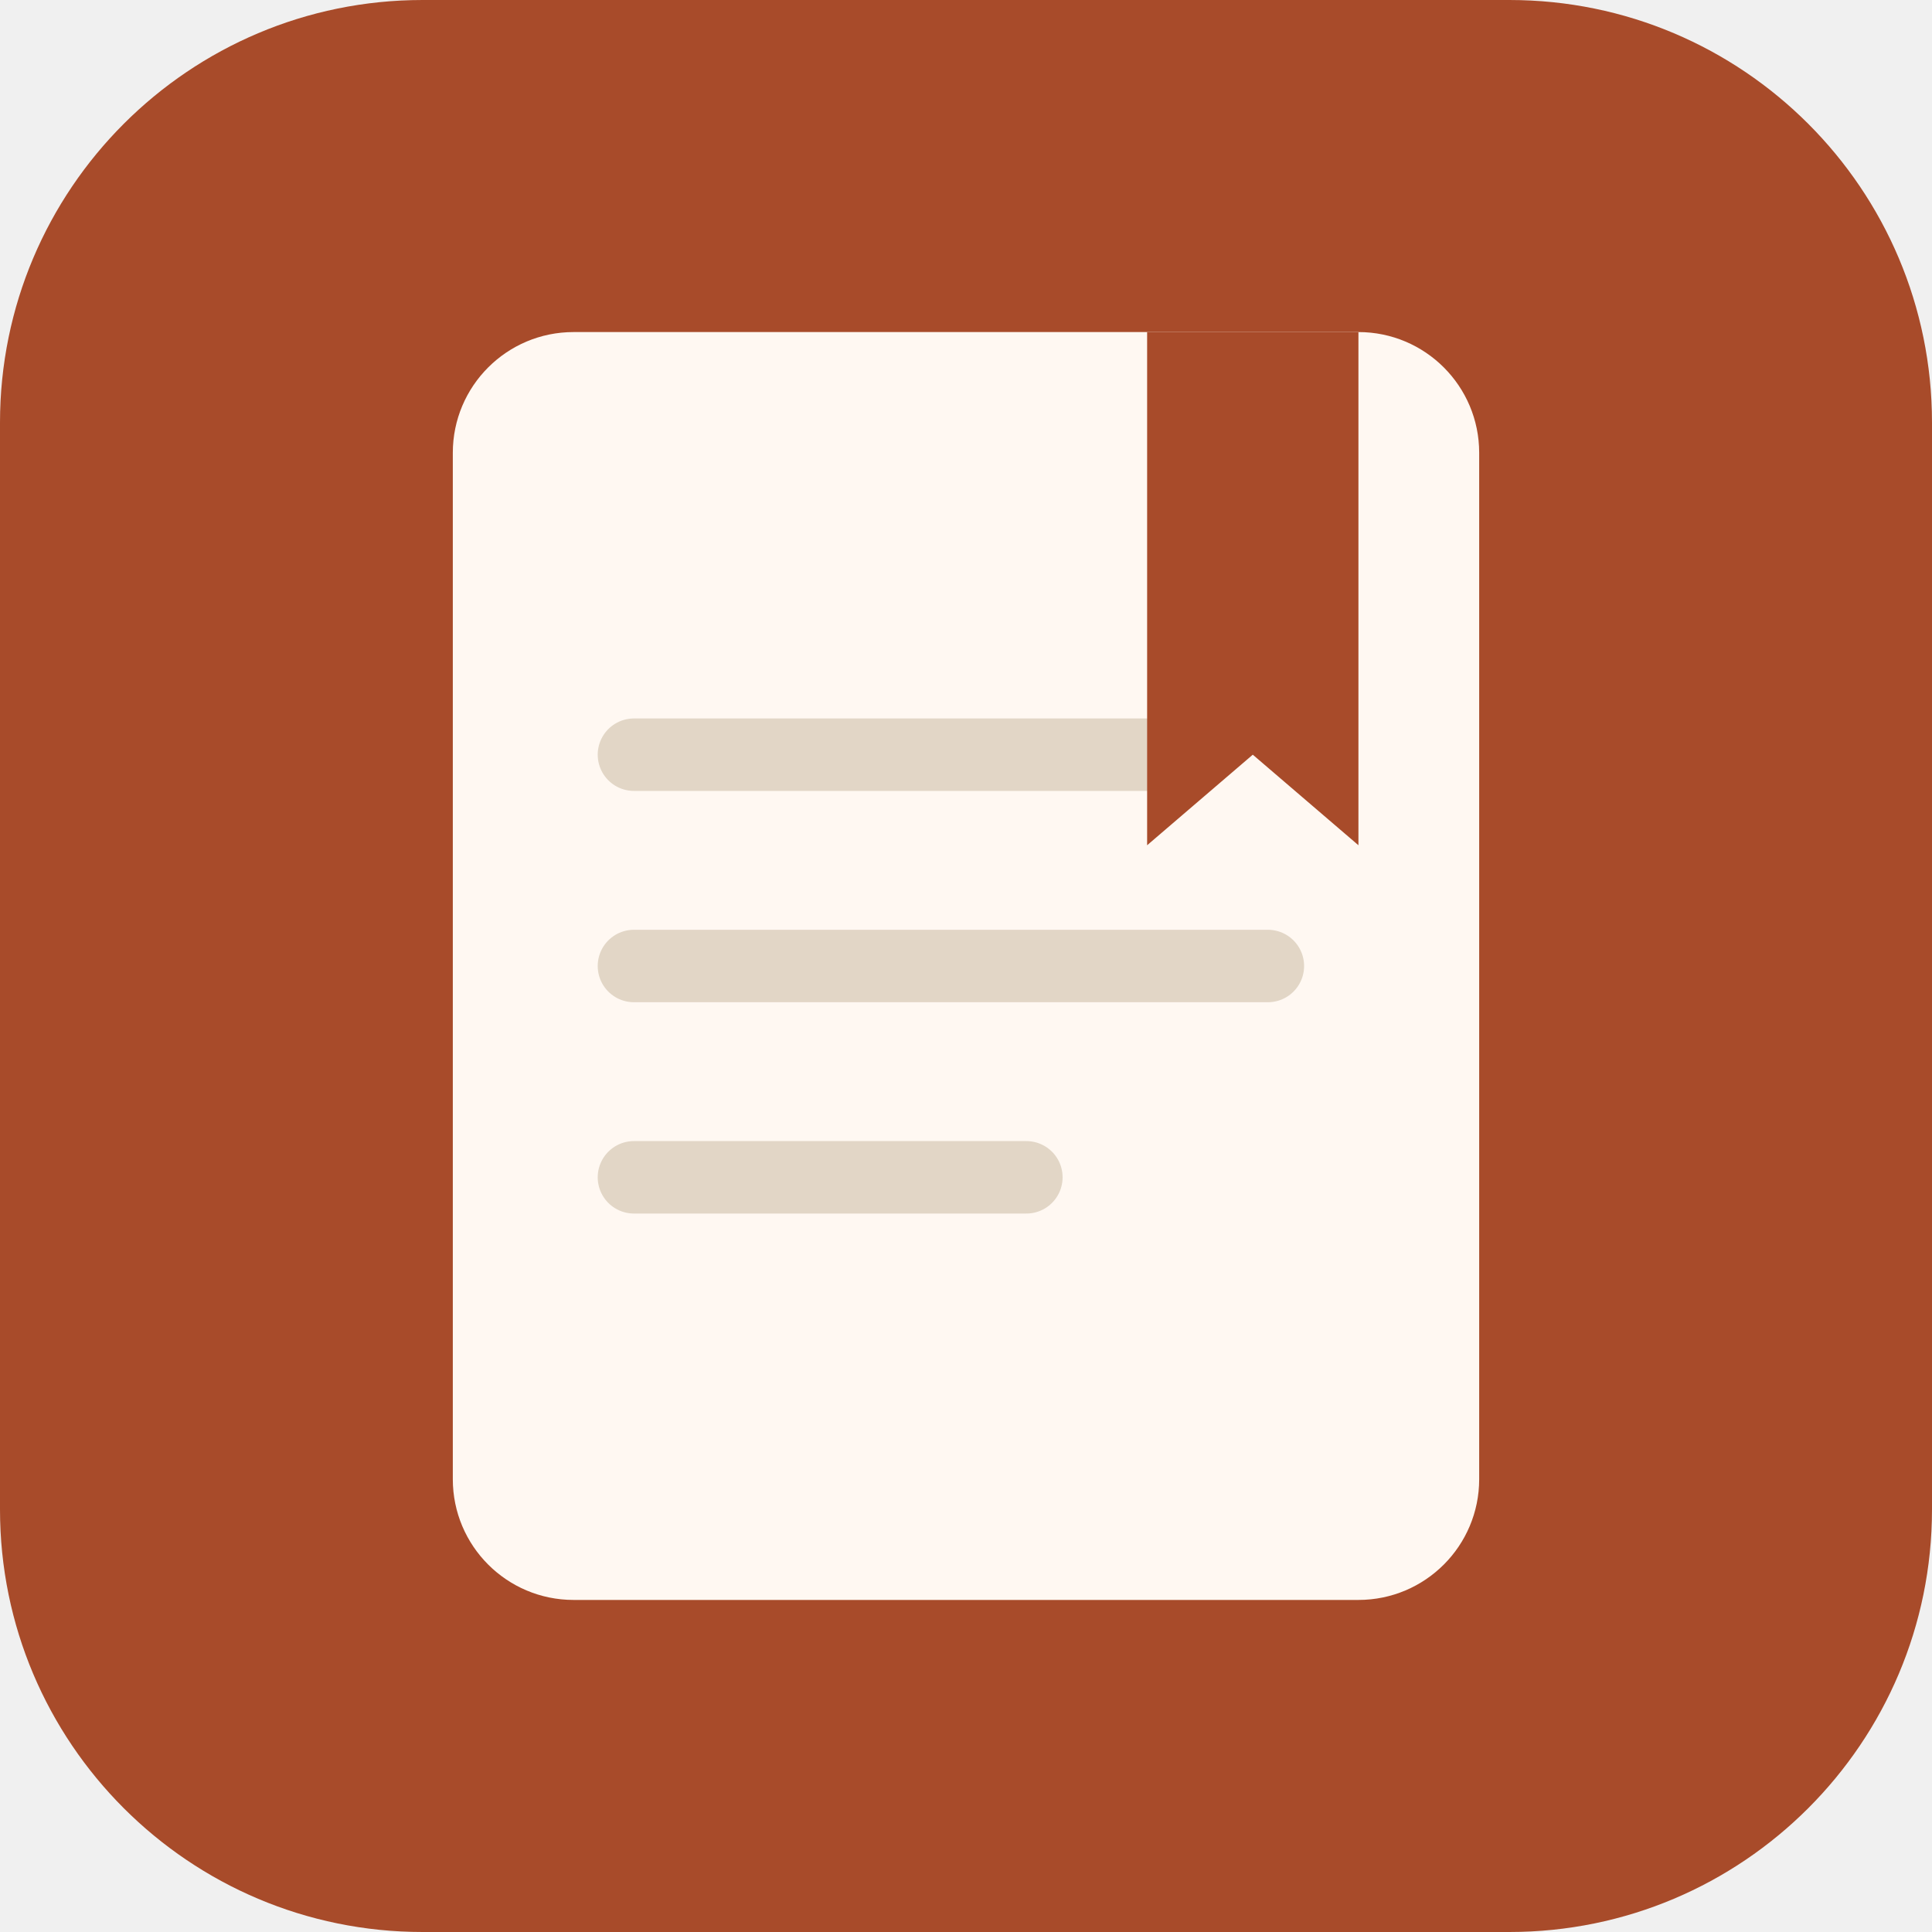
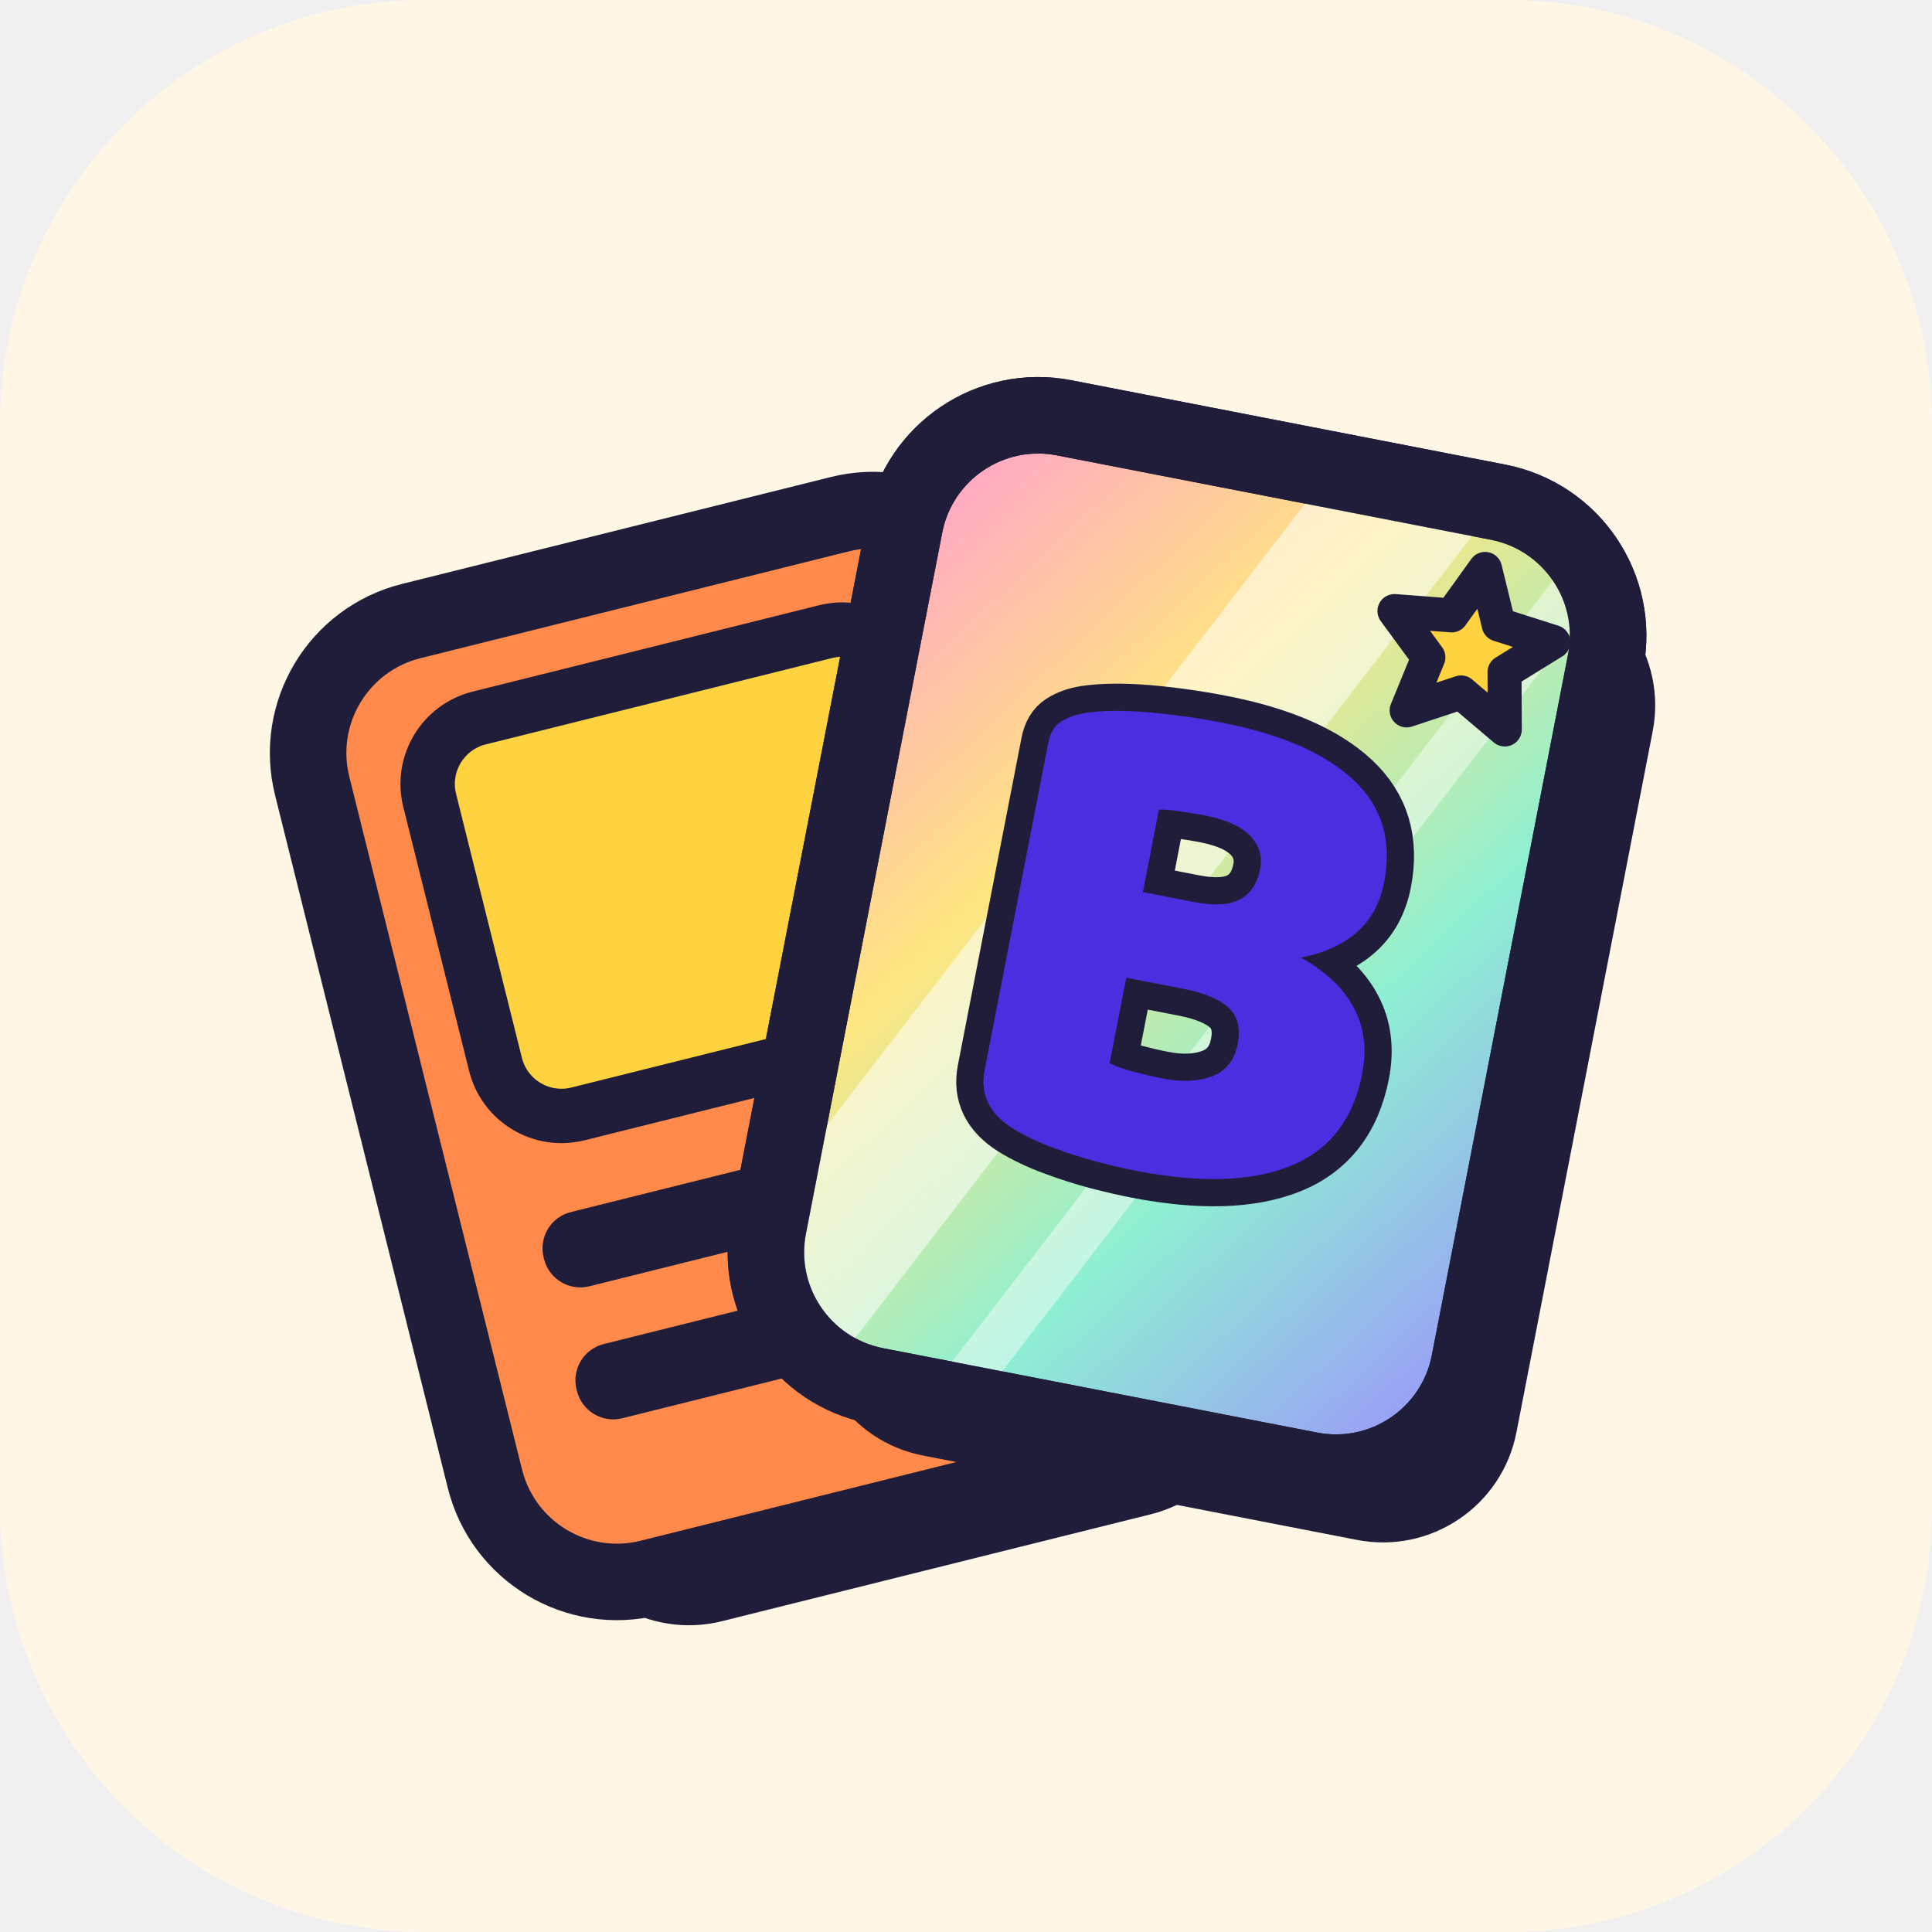
- <svg xmlns="http://www.w3.org/2000/svg" viewBox="0 0 64 64">
-   <rect width="64" height="64" rx="14" fill="#A84B2A" />
-   <rect x="15" y="11" width="34" height="42" rx="4" fill="#FFF8F2" />
-   <path d="M21 25h17M21 32h21M21 39h13" stroke="#E2D6C6" stroke-width="2.4" stroke-linecap="round" />
-   <path d="M38 11h7v17l-3.5-3-3.5 3z" fill="#A84B2A" />
+ <svg xmlns="http://www.w3.org/2000/svg" viewBox="0 0 100 100" width="64" height="64" role="img" aria-label="Boosteur">
+   <rect width="100" height="100" rx="22" fill="#fff6e5" />
+   <g transform="translate(6.00 7.50) scale(0.88)">
+     <defs>
+       <linearGradient id="hi" x1="0" y1="0" x2="1" y2="1">
+         <stop offset="0" stop-color="#ff9ad5" />
+         <stop offset=".35" stop-color="#ffe680" />
+         <stop offset=".65" stop-color="#8ef0d2" />
+         <stop offset="1" stop-color="#9c8cff" />
+       </linearGradient>
+       <clipPath id="ci">
+         <rect x="42" y="18" width="42" height="58" rx="8" />
+       </clipPath>
+     </defs>
+     <g transform="rotate(-14 37 53)">
+       <rect x="19.5" y="27.5" width="42" height="58" rx="8" fill="#1f1d3a" />
+       <rect x="16" y="24" width="42" height="58" rx="8" fill="#ff8a4c" stroke="#1f1d3a" stroke-width="4.5" />
+       <rect x="22.5" y="30.5" width="29" height="24" rx="4" fill="#ffd23f" stroke="#1f1d3a" stroke-width="3.2" />
+       <rect x="22.5" y="60" width="20" height="4.5" rx="2.2" fill="#1f1d3a" />
+       <rect x="22.5" y="68" width="14" height="4.5" rx="2.2" fill="#1f1d3a" />
+     </g>
+     <g transform="rotate(11 63 47)">
+       <rect x="45.5" y="21.5" width="42" height="58" rx="8" fill="#1f1d3a" />
+       <rect x="42" y="18" width="42" height="58" rx="8" fill="url(#hi)" stroke="#1f1d3a" stroke-width="4.5" />
+       <g clip-path="url(#ci)">
+         <path d="M36 78 L70 10 L80 10 L46 78 Z" fill="#fff" opacity=".55" />
+         <path d="M52 78 L86 10 L89 10 L55 78 Z" fill="#fff" opacity=".45" />
+       </g>
+       <rect x="42" y="18" width="42" height="58" rx="8" fill="none" stroke="#1f1d3a" stroke-width="4.5" />
+       <path d="M65.92 44.50V49.63H57.27V44.50ZM63.31 49.63 63.52 45.68Q67.22 45.68 69.66 46.48Q72.09 47.27 73.33 48.79Q74.57 50.30 74.57 52.52Q74.57 56.64 71.46 58.66Q68.36 60.67 62.60 60.67Q61.63 60.67 60.29 60.59Q58.95 60.50 57.56 60.27Q56.17 60.04 55.04 59.62Q52.73 58.74 52.73 56.56V36.94Q52.73 36.06 53.23 35.58Q53.74 35.09 54.54 34.80Q55.96 34.30 58.130 34.06Q60.29 33.83 62.52 33.83Q67.85 33.83 70.77 35.66Q73.69 37.49 73.69 41.23Q73.69 43.33 72.41 44.73Q71.13 46.14 68.78 46.83Q66.42 47.53 63.19 47.53L62.94 44.50Q64.74 44.50 65.56 43.83Q66.38 43.16 66.38 41.86Q66.38 40.72 65.44 40.05Q64.49 39.38 62.60 39.38Q61.97 39.38 61.15 39.42Q60.33 39.46 59.87 39.55V54.75Q60.46 54.92 61.40 54.98Q62.35 55.04 63.15 55.04Q64.83 55.04 65.94 54.35Q67.05 53.66 67.05 52.19Q67.05 50.80 66.11 50.21Q65.16 49.63 63.31 49.63Z" fill="#4b2ee0" stroke="#1f1d3a" stroke-width="3.2" stroke-linejoin="round" paint-order="stroke" />
+       <path d="M76.00,22.00 L77.41,25.06 L80.76,25.45 L78.28,27.74 L78.94,31.05 L76.00,29.40 L73.06,31.05 L73.72,27.74 L71.24,25.45 L74.59,25.06Z" fill="#ffd23f" stroke="#1f1d3a" stroke-width="2" stroke-linejoin="round" />
+     </g>
+   </g>
</svg>
